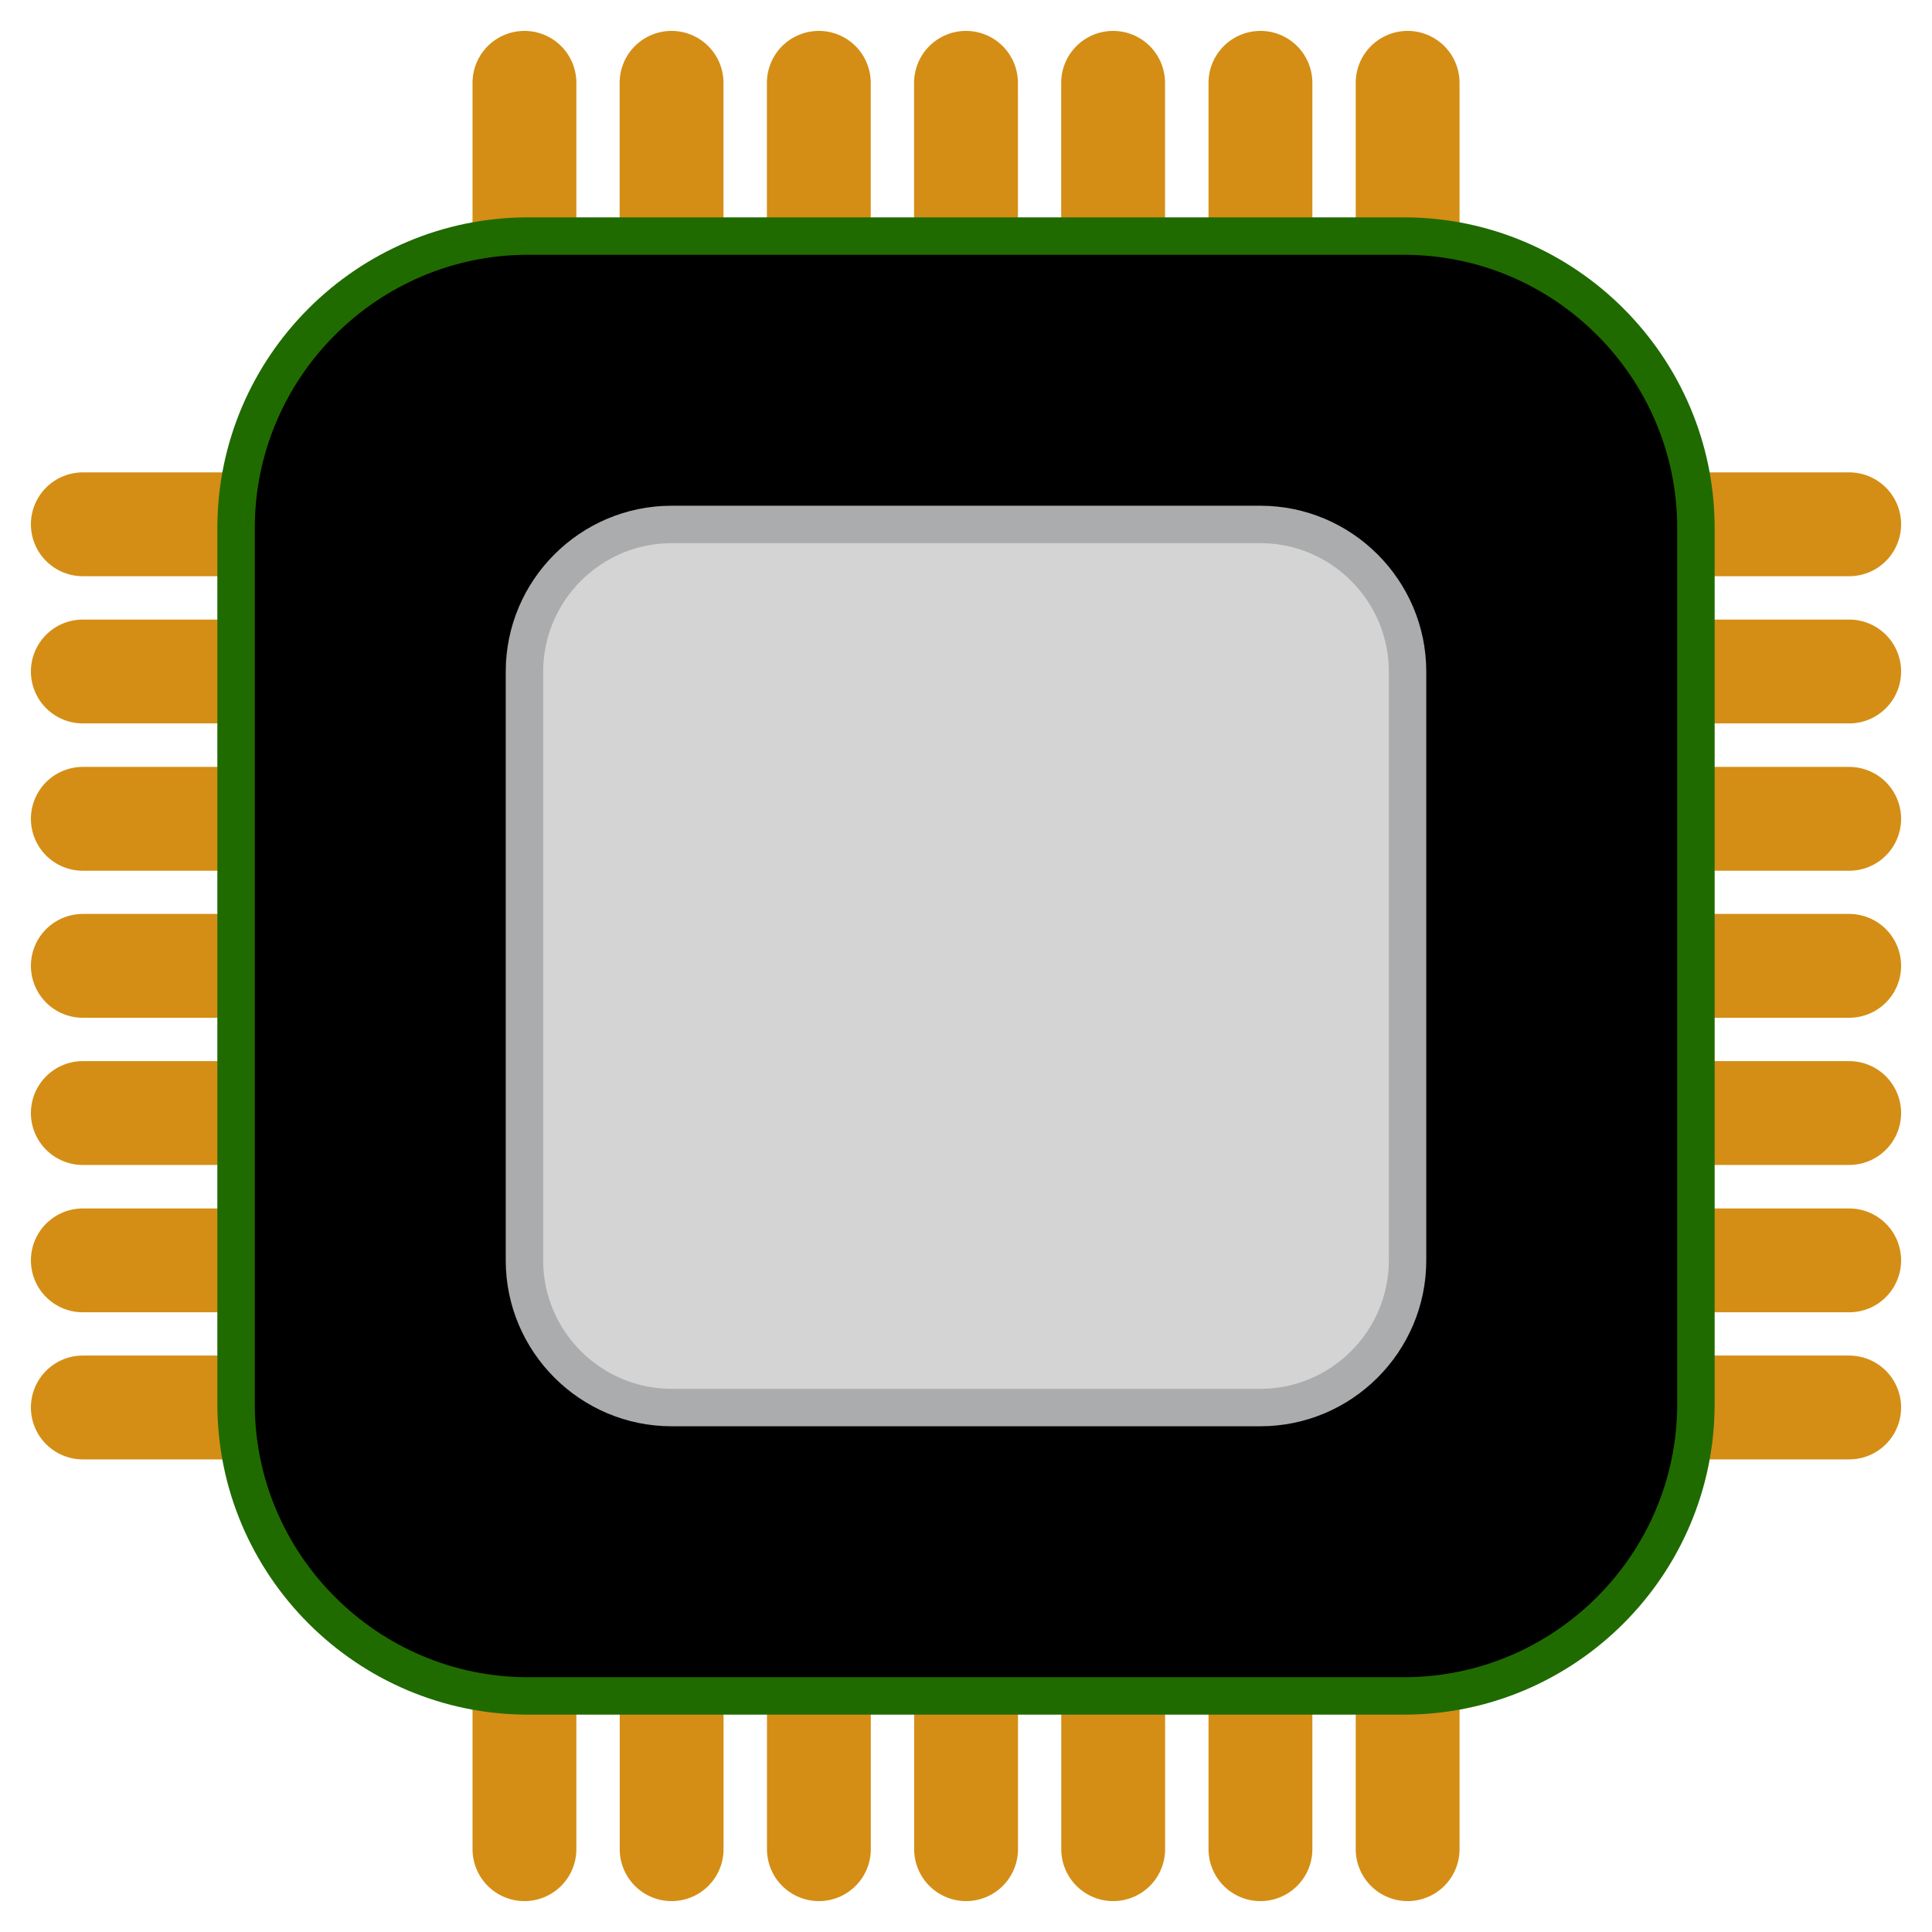
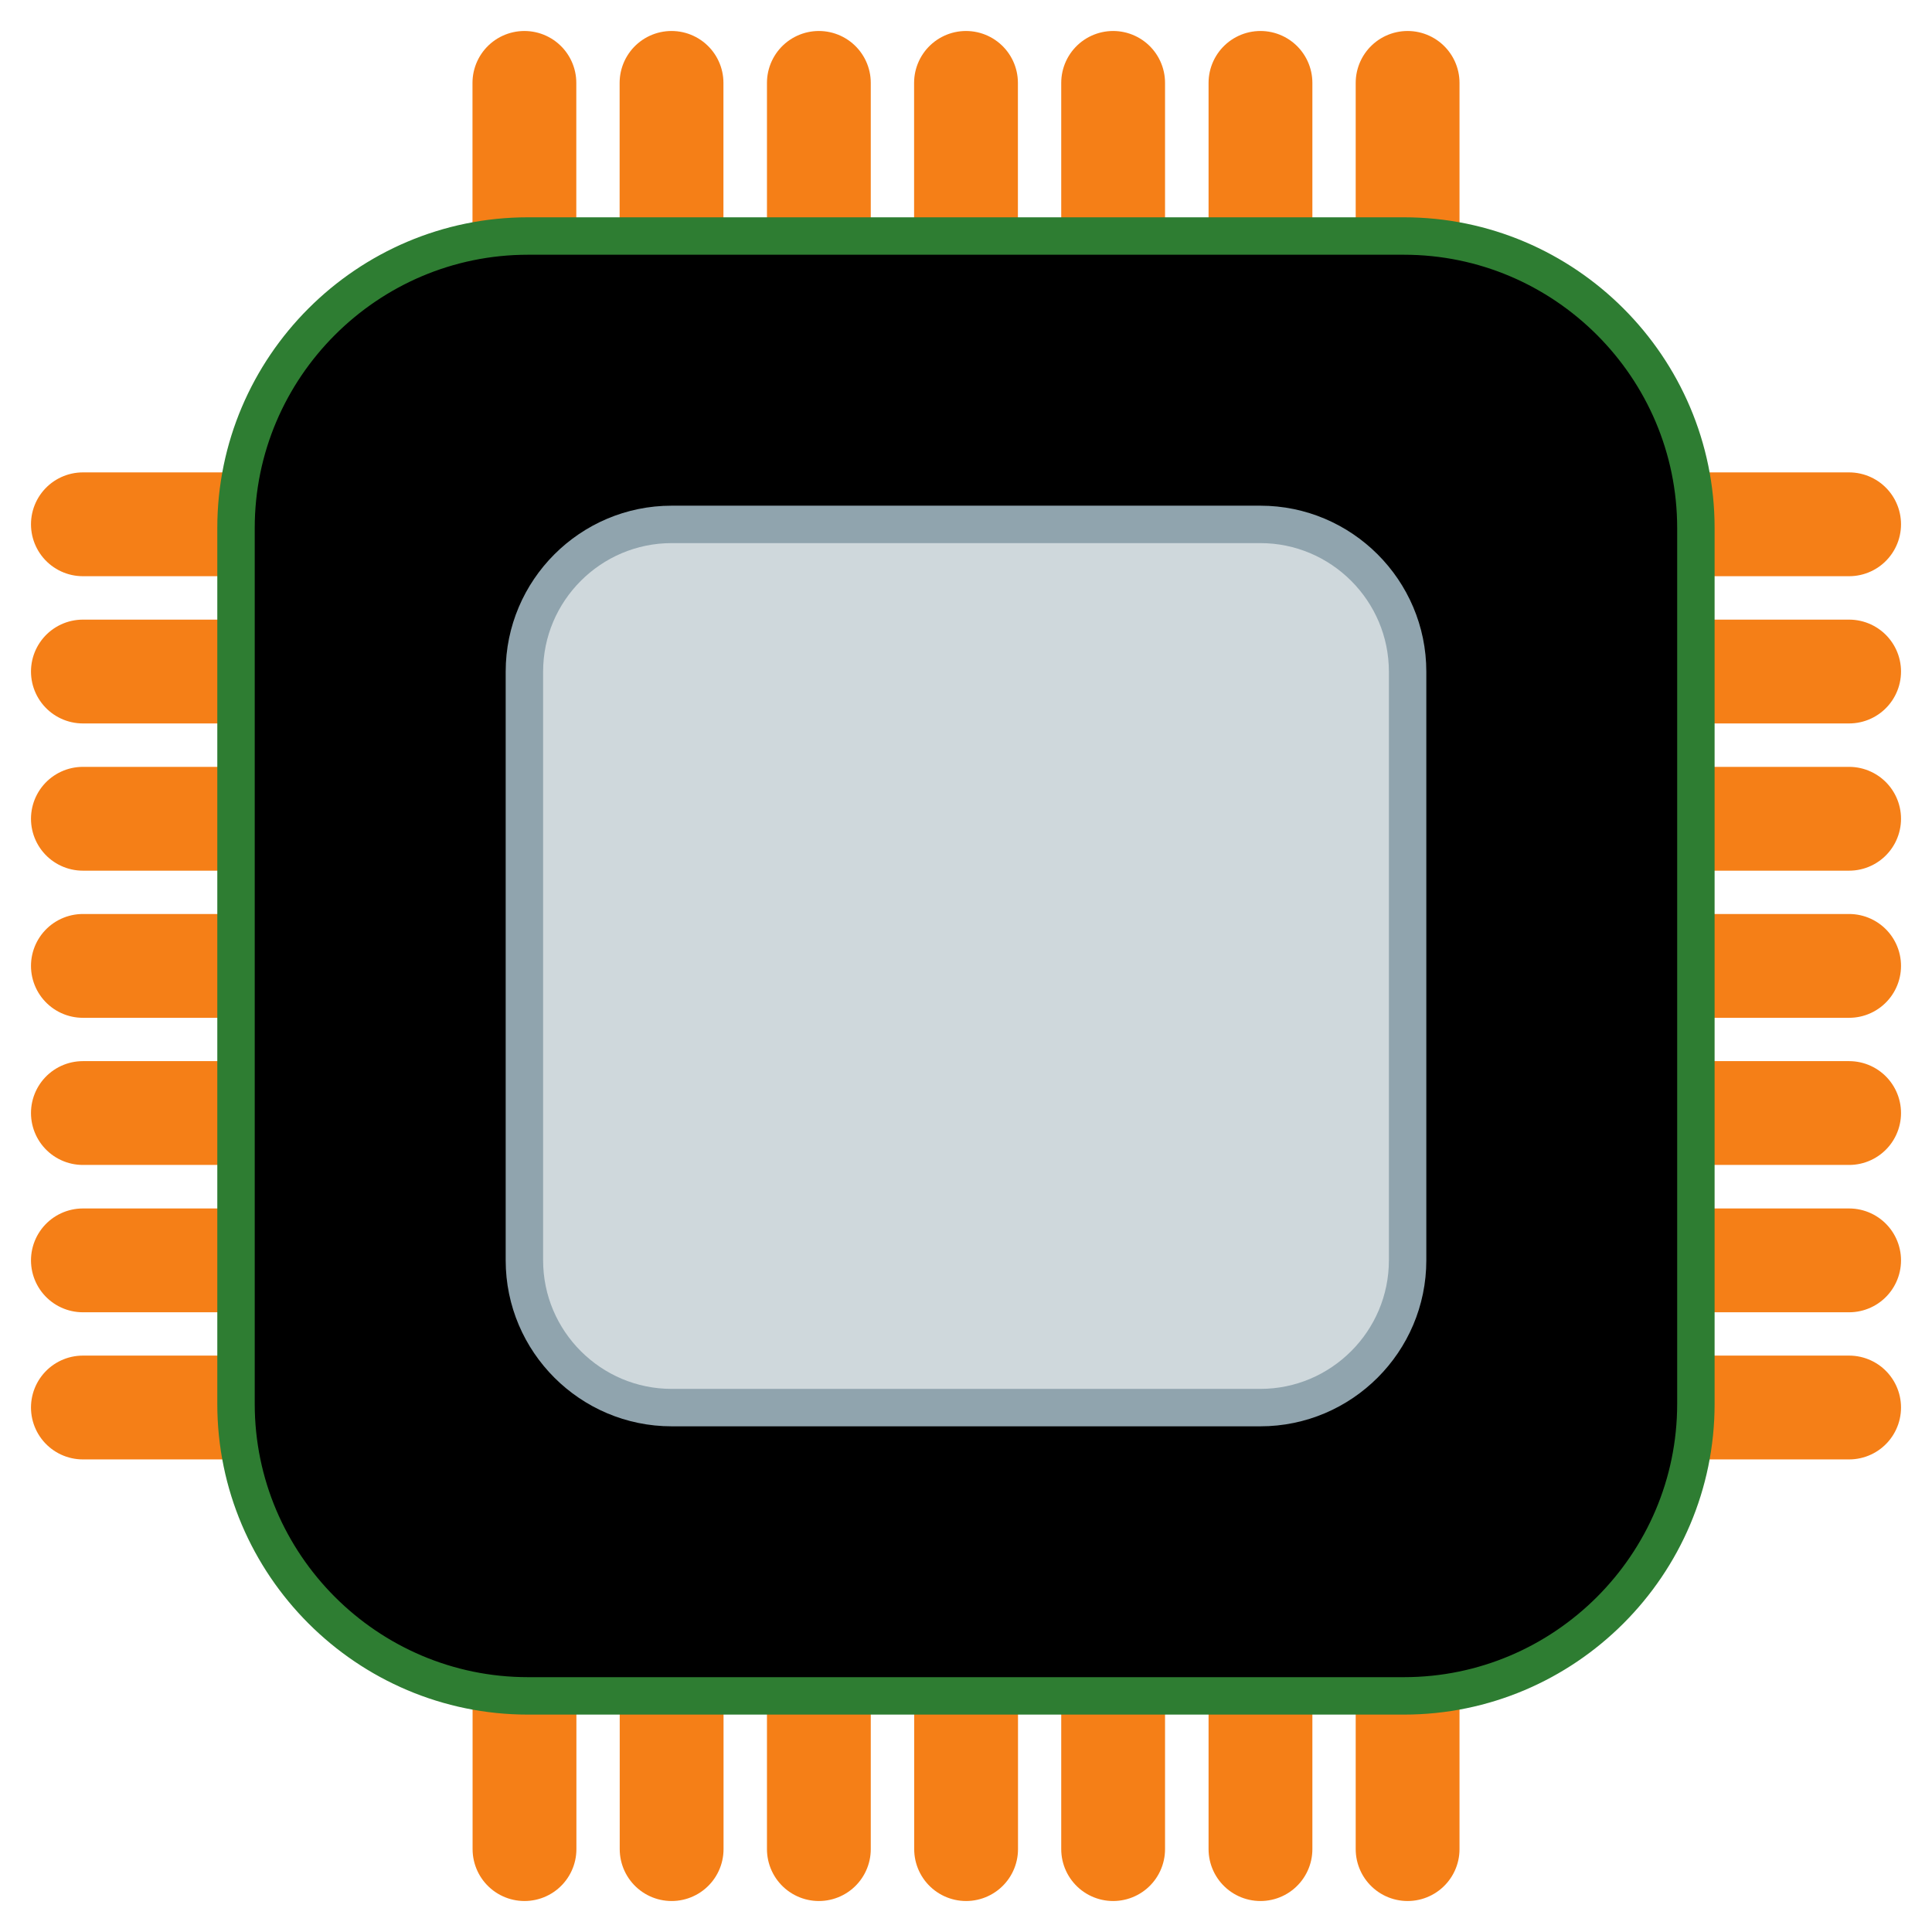
<svg xmlns="http://www.w3.org/2000/svg" id="svg7384" style="enable-background:new" height="16" width="16" version="1.1">
  <defs id="defs7386">
    <style id="style4492" type="text/css">
    .str0 {stroke:#4D4948;stroke-width:0.222}
    .str1 {stroke:#00923F;stroke-width:0.887}
    .str2 {stroke:#E77817;stroke-width:0.887;stroke-linecap:round}
    .fil2 {fill:none}
    .fil0 {fill:#4D4948}
    .fil1 {fill:#B6DDC7}
  </style>
  </defs>
-   <g id="g4735" transform="matrix(0.62,0,0,0.62,-1.92,-1.92)">
-     <line x1="6.169" y1="19.932" x2="4.203" class="fil2 str2" y2="19.932" id="_88823912" style="clip-rule:evenodd;fill:none;fill-rule:evenodd;stroke:#d48e15;stroke-width:1.387;stroke-linecap:round;image-rendering:optimizeQuality;shape-rendering:geometricPrecision;text-rendering:geometricPrecision" />
-     <line x1="6.169" y1="17.964" x2="4.203" class="fil2 str2" y2="17.964" id="_88736048" style="clip-rule:evenodd;fill:none;fill-rule:evenodd;stroke:#d48e15;stroke-width:1.387;stroke-linecap:round;image-rendering:optimizeQuality;shape-rendering:geometricPrecision;text-rendering:geometricPrecision" />
-     <line x1="6.169" y1="14.034" x2="4.203" class="fil2 str2" y2="14.034" id="_88143736" style="clip-rule:evenodd;fill:none;fill-rule:evenodd;stroke:#d48e15;stroke-width:1.387;stroke-linecap:round;image-rendering:optimizeQuality;shape-rendering:geometricPrecision;text-rendering:geometricPrecision" />
-     <line x1="6.169" y1="15.998" x2="4.203" class="fil2 str2" y2="15.998" id="_48273904" style="clip-rule:evenodd;fill:none;fill-rule:evenodd;stroke:#d48e15;stroke-width:1.387;stroke-linecap:round;image-rendering:optimizeQuality;shape-rendering:geometricPrecision;text-rendering:geometricPrecision" />
-     <line x1="6.169" y1="12.066" x2="4.203" class="fil2 str2" y2="12.066" id="_89716888" style="clip-rule:evenodd;fill:none;fill-rule:evenodd;stroke:#d48e15;stroke-width:1.387;stroke-linecap:round;image-rendering:optimizeQuality;shape-rendering:geometricPrecision;text-rendering:geometricPrecision" />
-     <line x1="6.169" y1="10.1" x2="4.203" class="fil2 str2" y2="10.1" id="_48937520" style="clip-rule:evenodd;fill:none;fill-rule:evenodd;stroke:#d48e15;stroke-width:1.387;stroke-linecap:round;image-rendering:optimizeQuality;shape-rendering:geometricPrecision;text-rendering:geometricPrecision" />
-     <line x1="6.169" y1="21.897" x2="4.203" class="fil2 str2" y2="21.897" id="_89602488" style="clip-rule:evenodd;fill:none;fill-rule:evenodd;stroke:#d48e15;stroke-width:1.387;stroke-linecap:round;image-rendering:optimizeQuality;shape-rendering:geometricPrecision;text-rendering:geometricPrecision" />
-     <line x1="27.797" y1="19.932" x2="25.83" class="fil2 str2" y2="19.932" id="_89828912" style="clip-rule:evenodd;fill:none;fill-rule:evenodd;stroke:#d48e15;stroke-width:1.387;stroke-linecap:round;image-rendering:optimizeQuality;shape-rendering:geometricPrecision;text-rendering:geometricPrecision" />
-     <line x1="27.797" y1="17.964" x2="25.83" class="fil2 str2" y2="17.964" id="_89543800" style="clip-rule:evenodd;fill:none;fill-rule:evenodd;stroke:#d48e15;stroke-width:1.387;stroke-linecap:round;image-rendering:optimizeQuality;shape-rendering:geometricPrecision;text-rendering:geometricPrecision" />
-     <line x1="27.797" y1="14.034" x2="25.83" class="fil2 str2" y2="14.034" id="_89561224" style="clip-rule:evenodd;fill:none;fill-rule:evenodd;stroke:#d48e15;stroke-width:1.387;stroke-linecap:round;image-rendering:optimizeQuality;shape-rendering:geometricPrecision;text-rendering:geometricPrecision" />
-     <line x1="27.797" y1="15.998" x2="25.83" class="fil2 str2" y2="15.998" id="_89921928" style="clip-rule:evenodd;fill:none;fill-rule:evenodd;stroke:#d48e15;stroke-width:1.387;stroke-linecap:round;image-rendering:optimizeQuality;shape-rendering:geometricPrecision;text-rendering:geometricPrecision" />
-     <line x1="27.797" y1="12.066" x2="25.83" class="fil2 str2" y2="12.066" id="_88834840" style="clip-rule:evenodd;fill:none;fill-rule:evenodd;stroke:#d48e15;stroke-width:1.387;stroke-linecap:round;image-rendering:optimizeQuality;shape-rendering:geometricPrecision;text-rendering:geometricPrecision" />
-     <line x1="27.797" y1="10.1" x2="25.83" class="fil2 str2" y2="10.1" id="_89246736" style="clip-rule:evenodd;fill:none;fill-rule:evenodd;stroke:#d48e15;stroke-width:1.387;stroke-linecap:round;image-rendering:optimizeQuality;shape-rendering:geometricPrecision;text-rendering:geometricPrecision" />
-     <line x1="27.797" y1="21.897" x2="25.83" class="fil2 str2" y2="21.897" id="_88756544" style="clip-rule:evenodd;fill:none;fill-rule:evenodd;stroke:#d48e15;stroke-width:1.387;stroke-linecap:round;image-rendering:optimizeQuality;shape-rendering:geometricPrecision;text-rendering:geometricPrecision" />
-     <line x1="12.068" y1="27.797" x2="12.068" class="fil2 str2" y2="25.83" id="_89076960" style="clip-rule:evenodd;fill:none;fill-rule:evenodd;stroke:#d48e15;stroke-width:1.387;stroke-linecap:round;image-rendering:optimizeQuality;shape-rendering:geometricPrecision;text-rendering:geometricPrecision" />
-     <line x1="14.035" y1="27.797" x2="14.035" class="fil2 str2" y2="25.83" id="_48963016" style="clip-rule:evenodd;fill:none;fill-rule:evenodd;stroke:#d48e15;stroke-width:1.387;stroke-linecap:round;image-rendering:optimizeQuality;shape-rendering:geometricPrecision;text-rendering:geometricPrecision" />
-     <line x1="17.966" y1="27.797" x2="17.966" class="fil2 str2" y2="25.83" id="_48844704" style="clip-rule:evenodd;fill:none;fill-rule:evenodd;stroke:#d48e15;stroke-width:1.387;stroke-linecap:round;image-rendering:optimizeQuality;shape-rendering:geometricPrecision;text-rendering:geometricPrecision" />
-     <line x1="16.001" y1="27.797" x2="16.001" class="fil2 str2" y2="25.83" id="_88113480" style="clip-rule:evenodd;fill:none;fill-rule:evenodd;stroke:#d48e15;stroke-width:1.387;stroke-linecap:round;image-rendering:optimizeQuality;shape-rendering:geometricPrecision;text-rendering:geometricPrecision" />
-     <line x1="19.933" y1="27.797" x2="19.933" class="fil2 str2" y2="25.83" id="_89775784" style="clip-rule:evenodd;fill:none;fill-rule:evenodd;stroke:#d48e15;stroke-width:1.387;stroke-linecap:round;image-rendering:optimizeQuality;shape-rendering:geometricPrecision;text-rendering:geometricPrecision" />
-     <line x1="21.899" y1="27.797" x2="21.899" class="fil2 str2" y2="25.83" id="_90153440" style="clip-rule:evenodd;fill:none;fill-rule:evenodd;stroke:#d48e15;stroke-width:1.387;stroke-linecap:round;image-rendering:optimizeQuality;shape-rendering:geometricPrecision;text-rendering:geometricPrecision" />
-     <line x1="10.102" y1="27.797" x2="10.102" class="fil2 str2" y2="25.83" id="_89263648" style="clip-rule:evenodd;fill:none;fill-rule:evenodd;stroke:#d48e15;stroke-width:1.387;stroke-linecap:round;image-rendering:optimizeQuality;shape-rendering:geometricPrecision;text-rendering:geometricPrecision" />
-     <line x1="12.067" y1="6.169" x2="12.067" class="fil2 str2" y2="4.203" id="_87389504" style="clip-rule:evenodd;fill:none;fill-rule:evenodd;stroke:#d48e15;stroke-width:1.387;stroke-linecap:round;image-rendering:optimizeQuality;shape-rendering:geometricPrecision;text-rendering:geometricPrecision" />
-     <line x1="14.034" y1="6.169" x2="14.034" class="fil2 str2" y2="4.203" id="_89109736" style="clip-rule:evenodd;fill:none;fill-rule:evenodd;stroke:#d48e15;stroke-width:1.387;stroke-linecap:round;image-rendering:optimizeQuality;shape-rendering:geometricPrecision;text-rendering:geometricPrecision" />
-     <line x1="17.965" y1="6.169" x2="17.965" class="fil2 str2" y2="4.203" id="_89134072" style="clip-rule:evenodd;fill:none;fill-rule:evenodd;stroke:#d48e15;stroke-width:1.387;stroke-linecap:round;image-rendering:optimizeQuality;shape-rendering:geometricPrecision;text-rendering:geometricPrecision" />
-     <line x1="16" y1="6.169" x2="16" class="fil2 str2" y2="4.203" id="_87133032" style="clip-rule:evenodd;fill:none;fill-rule:evenodd;stroke:#d48e15;stroke-width:1.387;stroke-linecap:round;image-rendering:optimizeQuality;shape-rendering:geometricPrecision;text-rendering:geometricPrecision" />
-     <line x1="19.933" y1="6.169" x2="19.933" class="fil2 str2" y2="4.203" id="_46320336" style="clip-rule:evenodd;fill:none;fill-rule:evenodd;stroke:#d48e15;stroke-width:1.387;stroke-linecap:round;image-rendering:optimizeQuality;shape-rendering:geometricPrecision;text-rendering:geometricPrecision" />
-     <line x1="21.899" y1="6.169" x2="21.899" class="fil2 str2" y2="4.203" id="_49016112" style="clip-rule:evenodd;fill:none;fill-rule:evenodd;stroke:#d48e15;stroke-width:1.387;stroke-linecap:round;image-rendering:optimizeQuality;shape-rendering:geometricPrecision;text-rendering:geometricPrecision" />
-     <line x1="10.102" y1="6.169" x2="10.102" class="fil2 str2" y2="4.203" id="_89046112" style="clip-rule:evenodd;fill:none;fill-rule:evenodd;stroke:#d48e15;stroke-width:1.387;stroke-linecap:round;image-rendering:optimizeQuality;shape-rendering:geometricPrecision;text-rendering:geometricPrecision" />
-     <path class="fil0 str0" d="m 10.15,6.25 h 11.7 c 2.148,0 3.9,1.752 3.9,3.9 v 11.7 c 0,2.148 -1.752,3.9 -3.9,3.9 H 10.15 c -2.148,0 -3.9,-1.752 -3.9,-3.9 V 10.15 c 0,-2.148 1.752,-3.9 3.9,-3.9 z" id="_89802448" style="clip-rule:evenodd;fill:#000000;fill-rule:evenodd;stroke:#206b00;stroke-width:0.5;stroke-miterlimit:4;stroke-dasharray:none;image-rendering:optimizeQuality;shape-rendering:geometricPrecision;text-rendering:geometricPrecision" />
-     <path class="fil1 str1" d="m 12.068,10.102 h 7.864 c 1.083,0 1.966,0.883 1.966,1.966 v 7.864 c 0,1.083 -0.883,1.966 -1.966,1.966 h -7.864 c -1.083,0 -1.966,-0.883 -1.966,-1.966 v -7.864 c 0,-1.083 0.883,-1.966 1.966,-1.966 z" id="_90022912" style="clip-rule:evenodd;fill:#d4d4d4;fill-rule:evenodd;stroke:#abacae;stroke-width:0.5;stroke-miterlimit:4;stroke-dasharray:none;image-rendering:optimizeQuality;shape-rendering:geometricPrecision;text-rendering:geometricPrecision" />
+   <g id="g954" transform="matrix(0.8266667,0,0,0.8266667,-1.92,-1.919998)">
+     <line x1="4.627" y1="14.949" x2="3.153" class="fil2 str2" y2="14.949" id="_88823912" style="clip-rule:evenodd;fill:none;fill-rule:evenodd;stroke:#f57f17;stroke-width:1.04;stroke-linecap:round;image-rendering:optimizeQuality;shape-rendering:geometricPrecision;text-rendering:geometricPrecision" />
+     <line x1="4.627" y1="13.473" x2="3.153" class="fil2 str2" y2="13.473" id="_88736048" style="clip-rule:evenodd;fill:none;fill-rule:evenodd;stroke:#f57f17;stroke-width:1.04;stroke-linecap:round;image-rendering:optimizeQuality;shape-rendering:geometricPrecision;text-rendering:geometricPrecision" />
+     <line x1="4.627" y1="10.525" x2="3.153" class="fil2 str2" y2="10.525" id="_88143736" style="clip-rule:evenodd;fill:none;fill-rule:evenodd;stroke:#f57f17;stroke-width:1.04;stroke-linecap:round;image-rendering:optimizeQuality;shape-rendering:geometricPrecision;text-rendering:geometricPrecision" />
+     <line x1="4.627" y1="11.999" x2="3.153" class="fil2 str2" y2="11.999" id="_48273904" style="clip-rule:evenodd;fill:none;fill-rule:evenodd;stroke:#f57f17;stroke-width:1.04;stroke-linecap:round;image-rendering:optimizeQuality;shape-rendering:geometricPrecision;text-rendering:geometricPrecision" />
+     <line x1="4.627" y1="9.05" x2="3.153" class="fil2 str2" y2="9.05" id="_89716888" style="clip-rule:evenodd;fill:none;fill-rule:evenodd;stroke:#f57f17;stroke-width:1.04;stroke-linecap:round;image-rendering:optimizeQuality;shape-rendering:geometricPrecision;text-rendering:geometricPrecision" />
+     <line x1="4.627" y1="7.575" x2="3.153" class="fil2 str2" y2="7.575" id="_48937520" style="clip-rule:evenodd;fill:none;fill-rule:evenodd;stroke:#f57f17;stroke-width:1.04;stroke-linecap:round;image-rendering:optimizeQuality;shape-rendering:geometricPrecision;text-rendering:geometricPrecision" />
+     <line x1="4.627" y1="16.423" x2="3.153" class="fil2 str2" y2="16.423" id="_89602488" style="clip-rule:evenodd;fill:none;fill-rule:evenodd;stroke:#f57f17;stroke-width:1.04;stroke-linecap:round;image-rendering:optimizeQuality;shape-rendering:geometricPrecision;text-rendering:geometricPrecision" />
+     <line x1="20.847" y1="14.949" x2="19.372" class="fil2 str2" y2="14.949" id="_89828912" style="clip-rule:evenodd;fill:none;fill-rule:evenodd;stroke:#f57f17;stroke-width:1.04;stroke-linecap:round;image-rendering:optimizeQuality;shape-rendering:geometricPrecision;text-rendering:geometricPrecision" />
+     <line x1="20.847" y1="13.473" x2="19.372" class="fil2 str2" y2="13.473" id="_89543800" style="clip-rule:evenodd;fill:none;fill-rule:evenodd;stroke:#f57f17;stroke-width:1.04;stroke-linecap:round;image-rendering:optimizeQuality;shape-rendering:geometricPrecision;text-rendering:geometricPrecision" />
+     <line x1="20.847" y1="10.525" x2="19.372" class="fil2 str2" y2="10.525" id="_89561224" style="clip-rule:evenodd;fill:none;fill-rule:evenodd;stroke:#f57f17;stroke-width:1.04;stroke-linecap:round;image-rendering:optimizeQuality;shape-rendering:geometricPrecision;text-rendering:geometricPrecision" />
+     <line x1="20.847" y1="11.999" x2="19.372" class="fil2 str2" y2="11.999" id="_89921928" style="clip-rule:evenodd;fill:none;fill-rule:evenodd;stroke:#f57f17;stroke-width:1.04;stroke-linecap:round;image-rendering:optimizeQuality;shape-rendering:geometricPrecision;text-rendering:geometricPrecision" />
+     <line x1="20.847" y1="9.05" x2="19.372" class="fil2 str2" y2="9.05" id="_88834840" style="clip-rule:evenodd;fill:none;fill-rule:evenodd;stroke:#f57f17;stroke-width:1.04;stroke-linecap:round;image-rendering:optimizeQuality;shape-rendering:geometricPrecision;text-rendering:geometricPrecision" />
+     <line x1="20.847" y1="7.575" x2="19.372" class="fil2 str2" y2="7.575" id="_89246736" style="clip-rule:evenodd;fill:none;fill-rule:evenodd;stroke:#f57f17;stroke-width:1.04;stroke-linecap:round;image-rendering:optimizeQuality;shape-rendering:geometricPrecision;text-rendering:geometricPrecision" />
+     <line x1="20.847" y1="16.423" x2="19.372" class="fil2 str2" y2="16.423" id="_88756544" style="clip-rule:evenodd;fill:none;fill-rule:evenodd;stroke:#f57f17;stroke-width:1.04;stroke-linecap:round;image-rendering:optimizeQuality;shape-rendering:geometricPrecision;text-rendering:geometricPrecision" />
+     <line x1="9.051" y1="20.847" x2="9.051" class="fil2 str2" y2="19.372" id="_89076960" style="clip-rule:evenodd;fill:none;fill-rule:evenodd;stroke:#f57f17;stroke-width:1.04;stroke-linecap:round;image-rendering:optimizeQuality;shape-rendering:geometricPrecision;text-rendering:geometricPrecision" />
+     <line x1="10.526" y1="20.847" x2="10.526" class="fil2 str2" y2="19.372" id="_48963016" style="clip-rule:evenodd;fill:none;fill-rule:evenodd;stroke:#f57f17;stroke-width:1.04;stroke-linecap:round;image-rendering:optimizeQuality;shape-rendering:geometricPrecision;text-rendering:geometricPrecision" />
+     <line x1="13.474" y1="20.847" x2="13.474" class="fil2 str2" y2="19.372" id="_48844704" style="clip-rule:evenodd;fill:none;fill-rule:evenodd;stroke:#f57f17;stroke-width:1.04;stroke-linecap:round;image-rendering:optimizeQuality;shape-rendering:geometricPrecision;text-rendering:geometricPrecision" />
+     <line x1="12.001" y1="20.847" x2="12.001" class="fil2 str2" y2="19.372" id="_88113480" style="clip-rule:evenodd;fill:none;fill-rule:evenodd;stroke:#f57f17;stroke-width:1.04;stroke-linecap:round;image-rendering:optimizeQuality;shape-rendering:geometricPrecision;text-rendering:geometricPrecision" />
+     <line x1="14.95" y1="20.847" x2="14.95" class="fil2 str2" y2="19.372" id="_89775784" style="clip-rule:evenodd;fill:none;fill-rule:evenodd;stroke:#f57f17;stroke-width:1.04;stroke-linecap:round;image-rendering:optimizeQuality;shape-rendering:geometricPrecision;text-rendering:geometricPrecision" />
+     <line x1="16.424" y1="20.847" x2="16.424" class="fil2 str2" y2="19.372" id="_90153440" style="clip-rule:evenodd;fill:none;fill-rule:evenodd;stroke:#f57f17;stroke-width:1.04;stroke-linecap:round;image-rendering:optimizeQuality;shape-rendering:geometricPrecision;text-rendering:geometricPrecision" />
+     <line x1="7.577" y1="20.847" x2="7.577" class="fil2 str2" y2="19.372" id="_89263648" style="clip-rule:evenodd;fill:none;fill-rule:evenodd;stroke:#f57f17;stroke-width:1.04;stroke-linecap:round;image-rendering:optimizeQuality;shape-rendering:geometricPrecision;text-rendering:geometricPrecision" />
+     <line x1="9.05" y1="4.627" x2="9.05" class="fil2 str2" y2="3.153" id="_87389504" style="clip-rule:evenodd;fill:none;fill-rule:evenodd;stroke:#f57f17;stroke-width:1.04;stroke-linecap:round;image-rendering:optimizeQuality;shape-rendering:geometricPrecision;text-rendering:geometricPrecision" />
+     <line x1="10.526" y1="4.627" x2="10.526" class="fil2 str2" y2="3.153" id="_89109736" style="clip-rule:evenodd;fill:none;fill-rule:evenodd;stroke:#f57f17;stroke-width:1.04;stroke-linecap:round;image-rendering:optimizeQuality;shape-rendering:geometricPrecision;text-rendering:geometricPrecision" />
+     <line x1="13.474" y1="4.627" x2="13.474" class="fil2 str2" y2="3.153" id="_89134072" style="clip-rule:evenodd;fill:none;fill-rule:evenodd;stroke:#f57f17;stroke-width:1.04;stroke-linecap:round;image-rendering:optimizeQuality;shape-rendering:geometricPrecision;text-rendering:geometricPrecision" />
+     <line x1="12" y1="4.627" x2="12" class="fil2 str2" y2="3.153" id="_87133032" style="clip-rule:evenodd;fill:none;fill-rule:evenodd;stroke:#f57f17;stroke-width:1.04;stroke-linecap:round;image-rendering:optimizeQuality;shape-rendering:geometricPrecision;text-rendering:geometricPrecision" />
+     <line x1="14.95" y1="4.627" x2="14.95" class="fil2 str2" y2="3.153" id="_46320336" style="clip-rule:evenodd;fill:none;fill-rule:evenodd;stroke:#f57f17;stroke-width:1.04;stroke-linecap:round;image-rendering:optimizeQuality;shape-rendering:geometricPrecision;text-rendering:geometricPrecision" />
+     <line x1="16.424" y1="4.627" x2="16.424" class="fil2 str2" y2="3.153" id="_49016112" style="clip-rule:evenodd;fill:none;fill-rule:evenodd;stroke:#f57f17;stroke-width:1.04;stroke-linecap:round;image-rendering:optimizeQuality;shape-rendering:geometricPrecision;text-rendering:geometricPrecision" />
+     <line x1="7.576" y1="4.627" x2="7.576" class="fil2 str2" y2="3.153" id="_89046112" style="clip-rule:evenodd;fill:none;fill-rule:evenodd;stroke:#f57f17;stroke-width:1.04;stroke-linecap:round;image-rendering:optimizeQuality;shape-rendering:geometricPrecision;text-rendering:geometricPrecision" />
+     <path class="fil0 str0" d="m 7.612,4.687 h 8.775 c 1.611,0 2.925,1.314 2.925,2.925 v 8.775 c 0,1.611 -1.314,2.925 -2.925,2.925 H 7.612 c -1.611,0 -2.925,-1.314 -2.925,-2.925 V 7.612 c 0,-1.611 1.314,-2.925 2.925,-2.925 z" id="_89802448" style="clip-rule:evenodd;fill:#000000;fill-rule:evenodd;stroke:#2e7d32;stroke-width:0.375;stroke-miterlimit:4;stroke-dasharray:none;image-rendering:optimizeQuality;shape-rendering:geometricPrecision;text-rendering:geometricPrecision" />
+     <path class="fil1 str1" d="m 9.051,7.576 h 5.898 c 0.812,0 1.475,0.662 1.475,1.475 v 5.898 c 0,0.812 -0.662,1.475 -1.475,1.475 H 9.051 c -0.812,0 -1.475,-0.662 -1.475,-1.475 V 9.051 c 0,-0.812 0.662,-1.475 1.475,-1.475 z" id="_90022912" style="clip-rule:evenodd;fill:#cfd8dc;fill-rule:evenodd;stroke:#90a4ae;stroke-width:0.375;stroke-miterlimit:4;stroke-dasharray:none;image-rendering:optimizeQuality;shape-rendering:geometricPrecision;text-rendering:geometricPrecision" />
  </g>
</svg>
